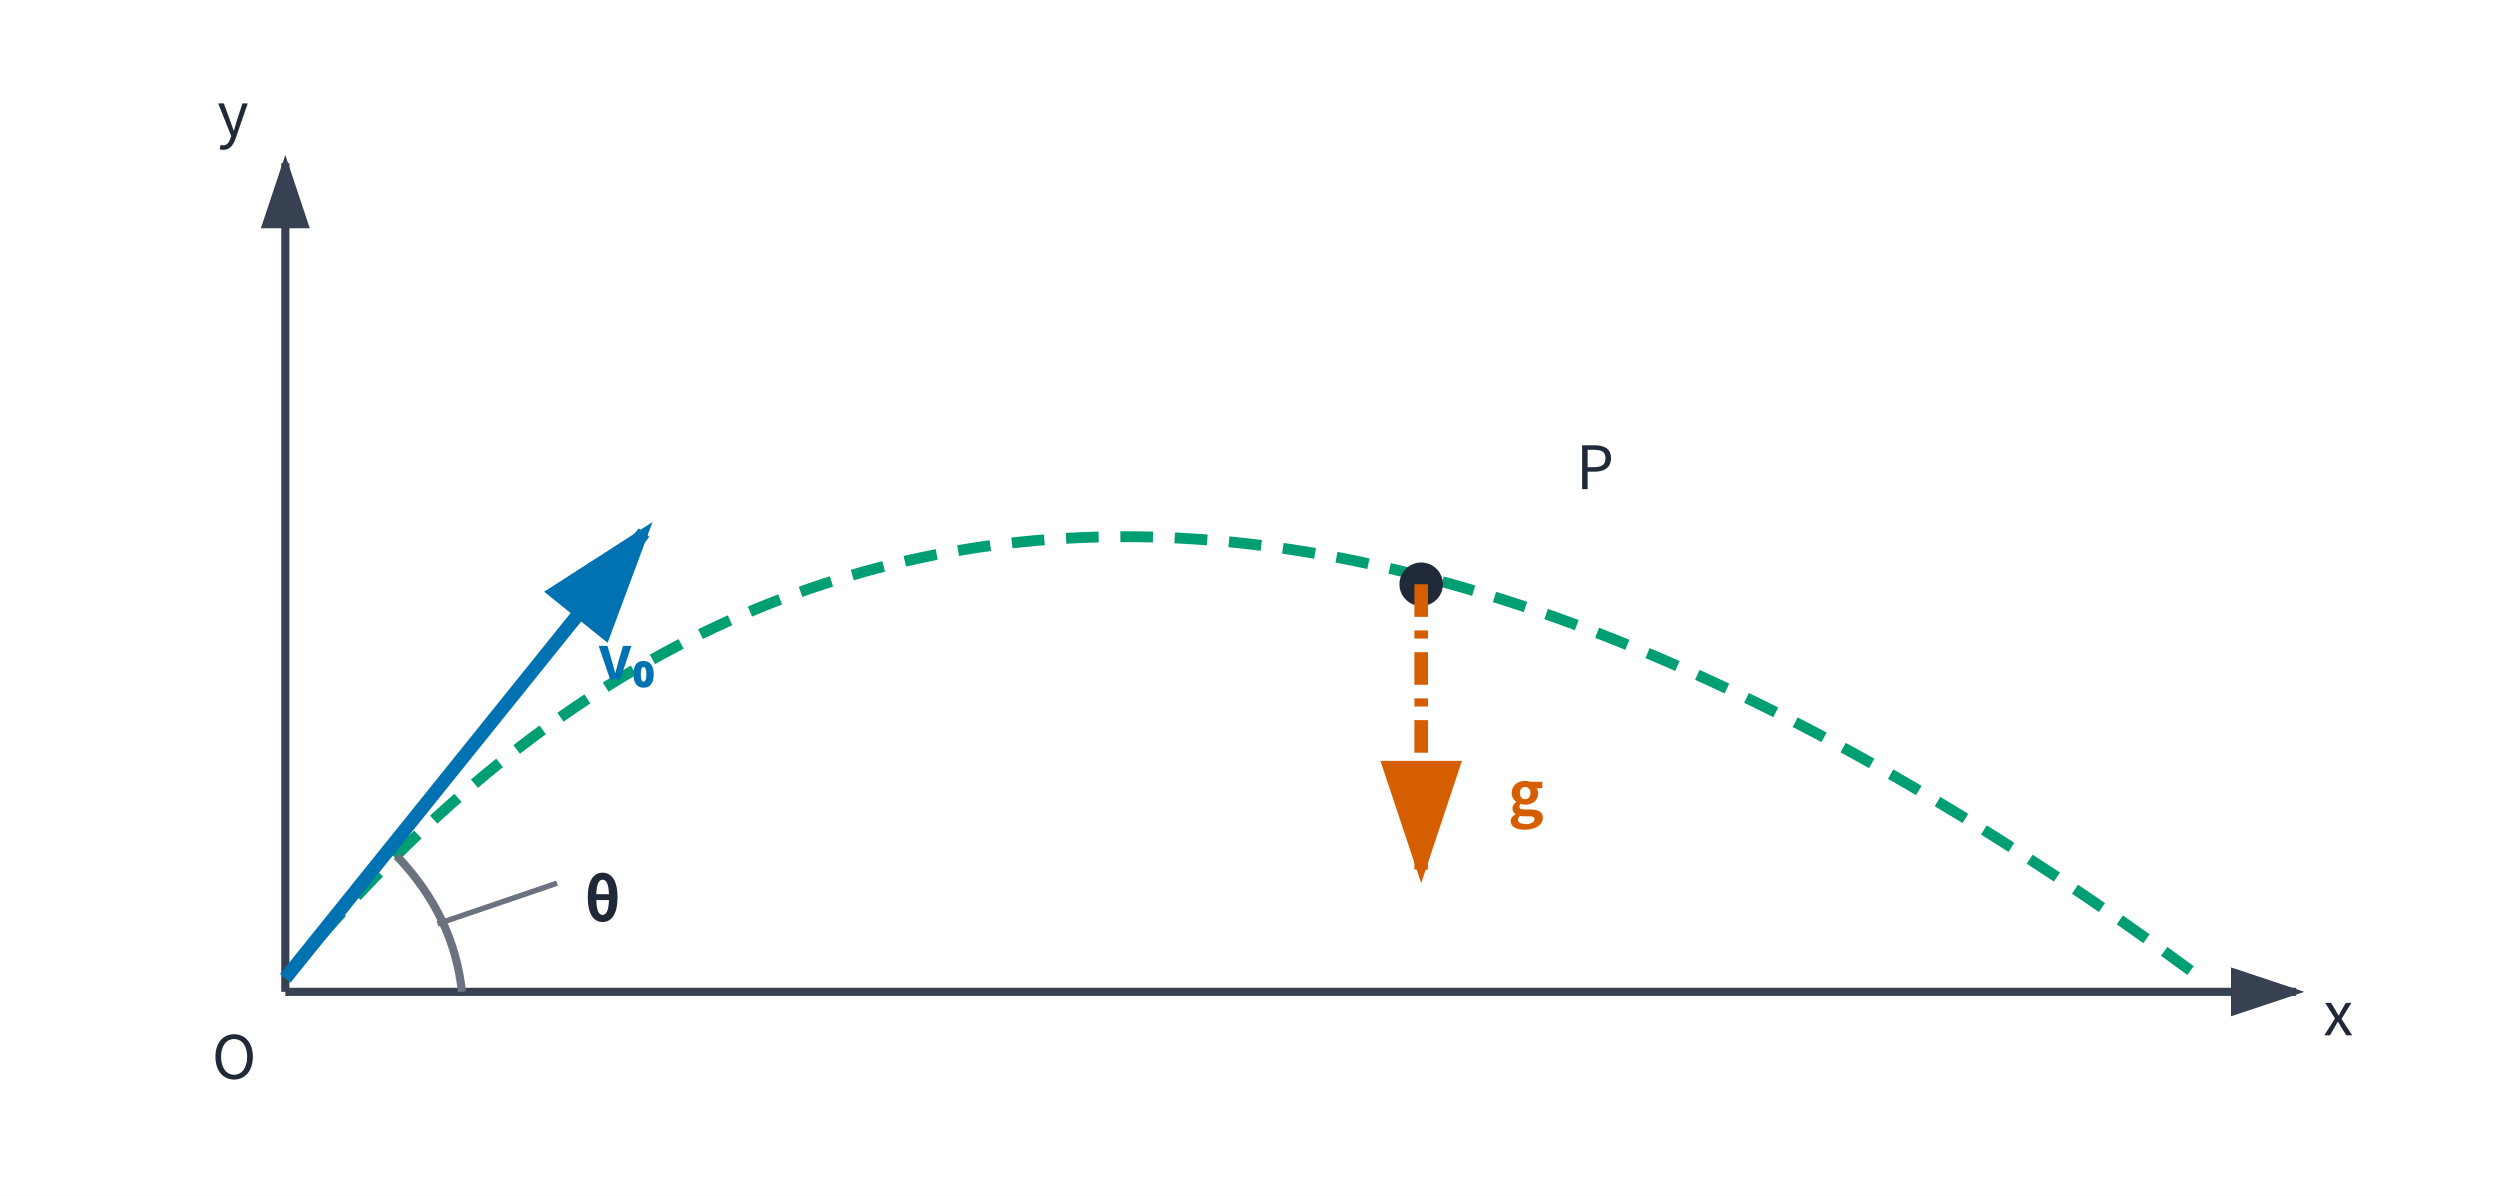
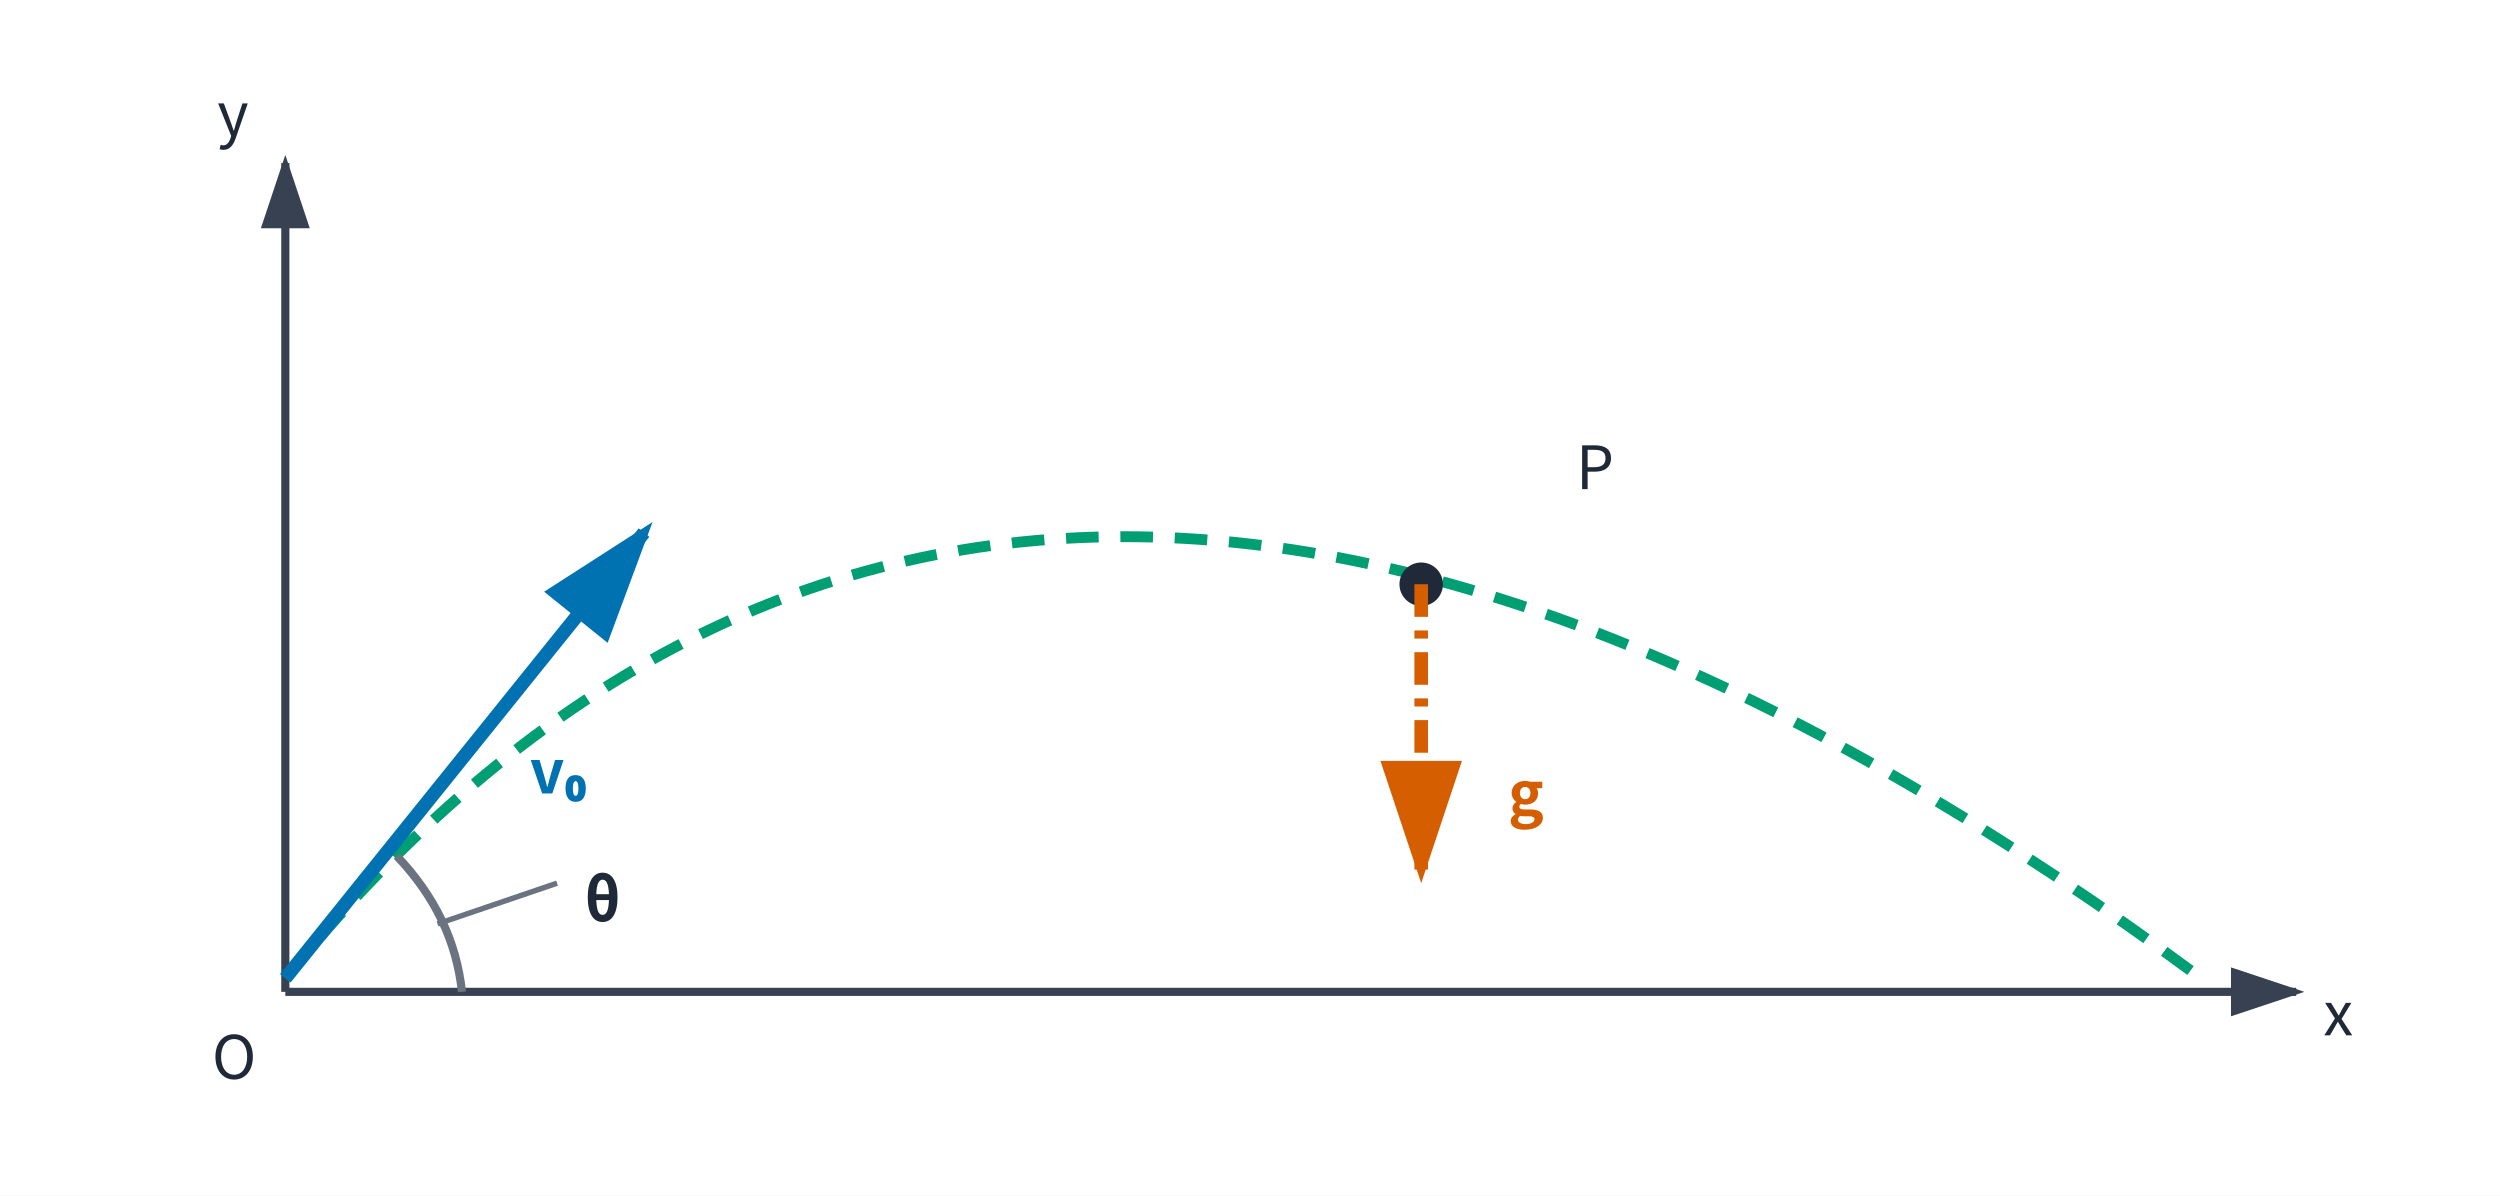
<svg xmlns="http://www.w3.org/2000/svg" data-layout-lint="strict" viewBox="0 0 920 440" role="img" aria-labelledby="title desc">
  <rect width="920" height="440" fill="white" />
  <defs>
    <marker id="arrow-neutral" markerWidth="10" markerHeight="10" refX="8" refY="3" orient="auto">
      <path d="M0,0 L0,6 L9,3 z" fill="#374151" />
    </marker>
    <marker id="arrow-blue" markerWidth="10" markerHeight="10" refX="8" refY="3" orient="auto">
      <path d="M0,0 L0,6 L9,3 z" fill="#0072B2" />
    </marker>
    <marker id="arrow-orange" markerWidth="10" markerHeight="10" refX="8" refY="3" orient="auto">
      <path d="M0,0 L0,6 L9,3 z" fill="#D55E00" />
    </marker>
  </defs>
  <line x1="105" y1="365" x2="845" y2="365" stroke="#374151" stroke-width="3" marker-end="url(#arrow-neutral)" />
  <line x1="105" y1="365" x2="105" y2="60" stroke="#374151" stroke-width="3" marker-end="url(#arrow-neutral)" />
  <path data-series-group="motion" data-series-label="trajectory" d="M105 360 Q370 35 810 360" fill="none" stroke="#009E73" stroke-width="4" stroke-dasharray="12 8" />
  <line data-series-group="motion" data-series-label="v0" x1="105" y1="360" x2="237" y2="196" stroke="#0072B2" stroke-width="5" marker-end="url(#arrow-blue)" />
  <path d="M170 365 Q167 337 146 315" fill="none" stroke="#6B7280" stroke-width="3" />
  <line x1="205" y1="325" x2="161" y2="340" stroke="#6B7280" stroke-width="2" />
  <circle cx="523" cy="215" r="8" fill="#1F2937" />
  <line data-series-group="motion" data-series-label="g" x1="523" y1="215" x2="523" y2="320" stroke="#D55E00" stroke-width="5" stroke-dasharray="12 5 3 5" marker-end="url(#arrow-orange)" />
  <g font-family="Noto Sans CJK JP, sans-serif" font-size="22" fill="#1F2937">
    <text x="855" y="381">x</text>
    <text x="80" y="50">y</text>
    <text x="78" y="397">O</text>
    <text x="580" y="180">P</text>
    <text x="215" y="339" font-weight="700">θ</text>
-     <text x="220" y="250" fill="#0072B2" font-weight="700">v₀</text>
+     <text x="195" y="292" fill="#0072B2" font-weight="700">v₀</text>
    <text x="555" y="300" fill="#D55E00" font-weight="700">g</text>
  </g>
</svg>
